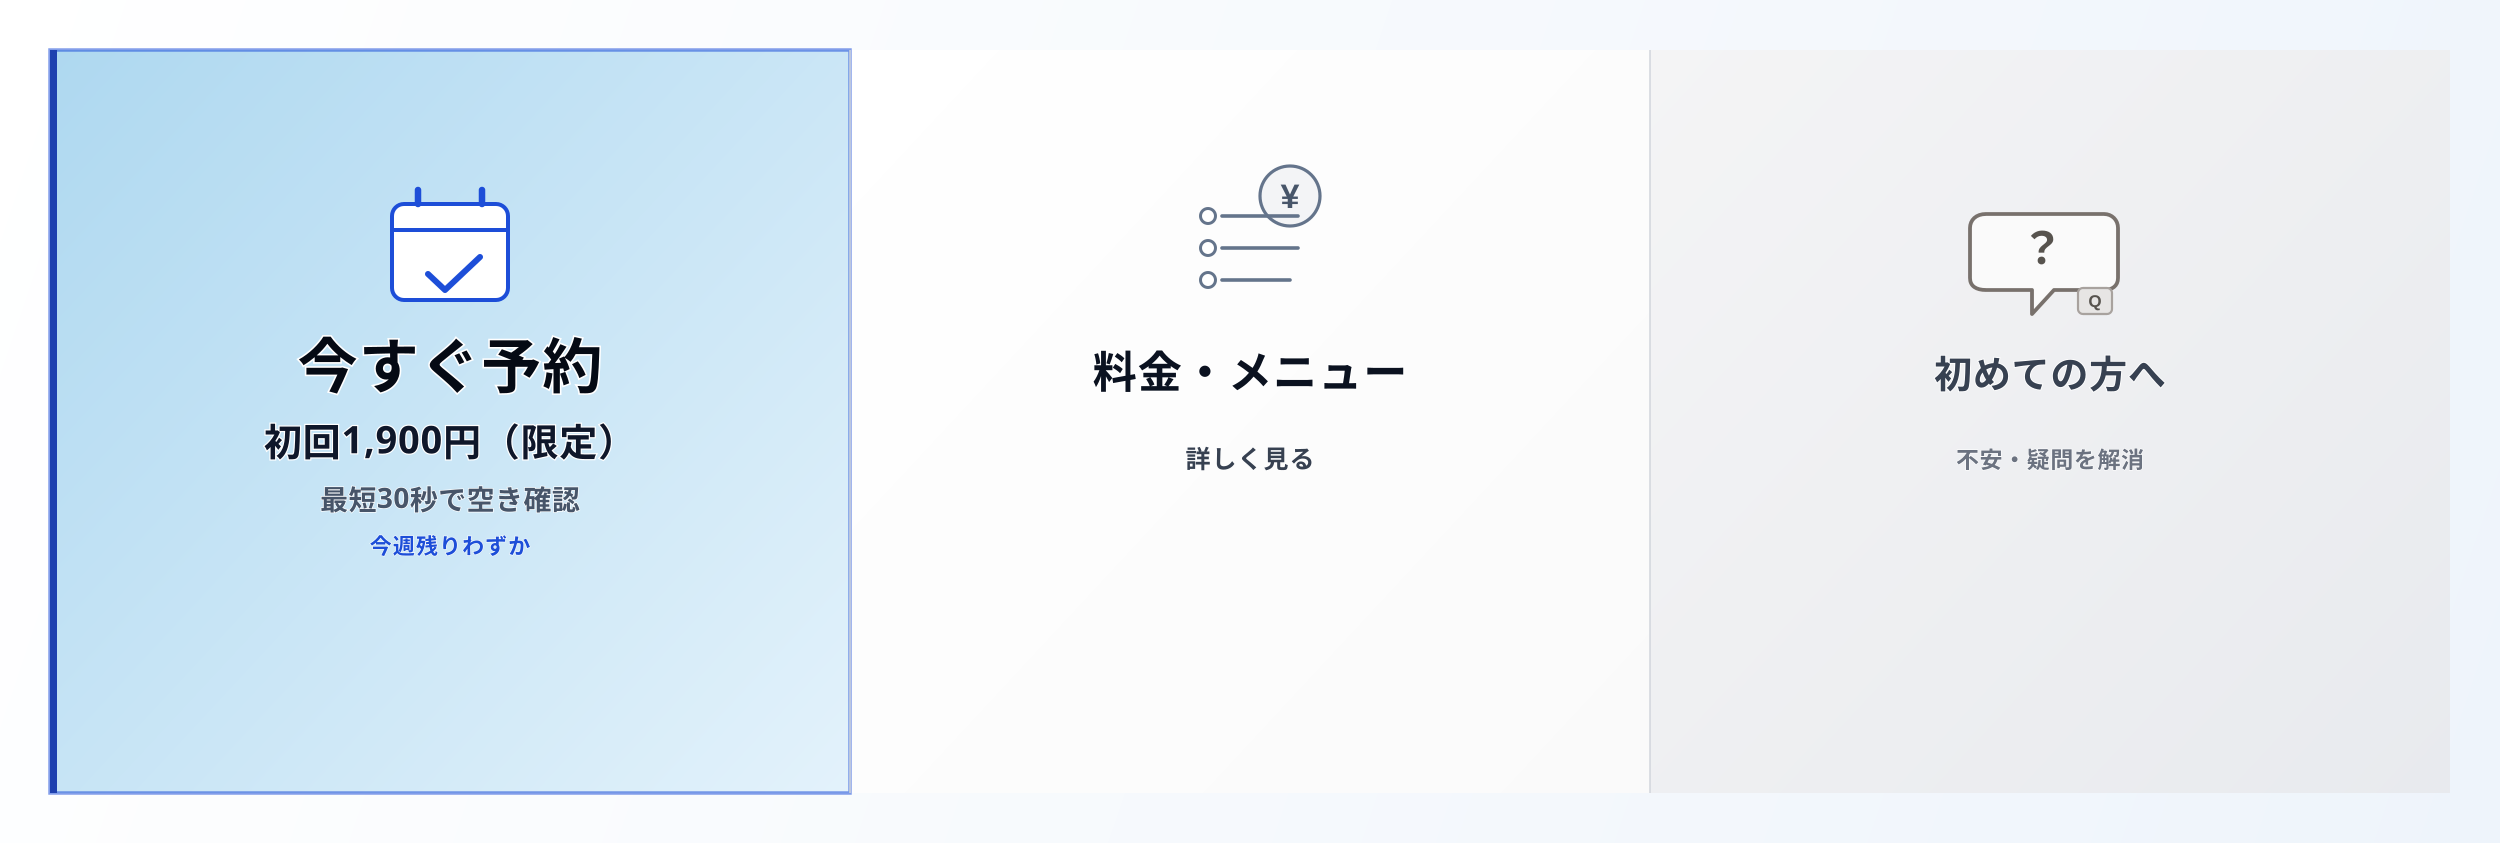
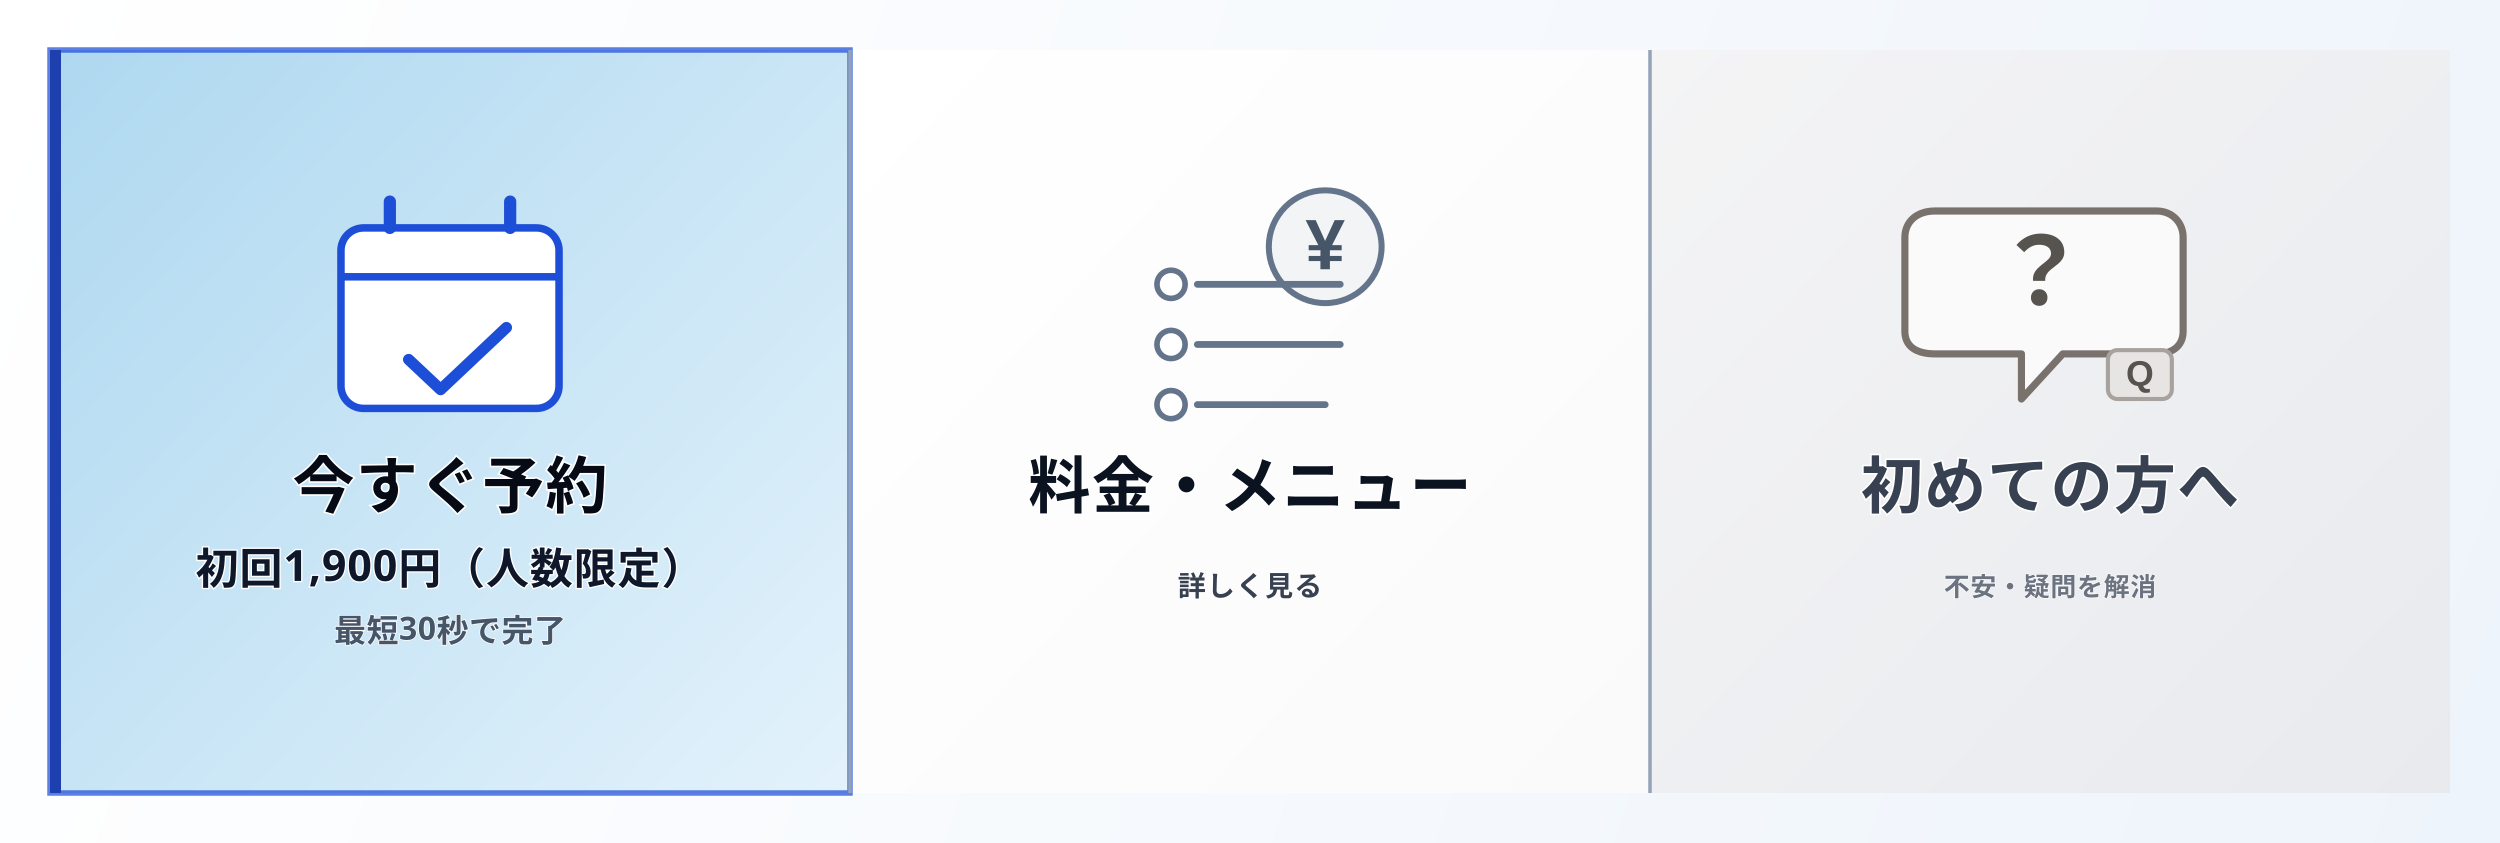
<svg xmlns="http://www.w3.org/2000/svg" width="2500" height="843" viewBox="0 0 2500 843" fill="none">
  <defs>
    <linearGradient id="canvas-bg" x1="0" y1="0" x2="2500" y2="843" gradientUnits="userSpaceOnUse">
      <stop stop-color="#ffffff" />
      <stop offset="1" stop-color="#eef4fb" />
    </linearGradient>
    <linearGradient id="col1-bg" x1="50" y1="50" x2="850" y2="793" gradientUnits="userSpaceOnUse">
      <stop stop-color="#aed8f0" />
      <stop offset="1" stop-color="#e3f2fb" />
    </linearGradient>
    <linearGradient id="col2-bg" x1="850" y1="50" x2="1650" y2="793" gradientUnits="userSpaceOnUse">
      <stop stop-color="#ffffff" />
      <stop offset="1" stop-color="#fafafa" />
    </linearGradient>
    <linearGradient id="col3-bg" x1="1650" y1="50" x2="2450" y2="793" gradientUnits="userSpaceOnUse">
      <stop stop-color="#f4f4f5" />
      <stop offset="1" stop-color="#e8eaee" />
    </linearGradient>
  </defs>
  <rect width="2500" height="843" fill="url(#canvas-bg)" />
  <rect x="50" y="50" width="800" height="743" fill="url(#col1-bg)" />
  <rect x="850" y="50" width="800" height="743" fill="url(#col2-bg)" />
  <rect x="1650" y="50" width="800" height="743" fill="url(#col3-bg)" />
-   <rect x="50" y="50" width="800" height="743" fill="none" stroke="#1d4ed8" stroke-width="3.5" opacity="0.55" />
-   <rect x="50" y="50" width="7" height="743" fill="#1e40af" />
-   <line x1="850" y1="50" x2="850" y2="793" stroke="#d1d5db" stroke-width="1.5" />
-   <line x1="1650" y1="50" x2="1650" y2="793" stroke="#d1d5db" stroke-width="1.5" />
-   <g transform="translate(450 242)" aria-hidden="true">
-     <rect x="-58" y="-38" width="116" height="96" rx="12" fill="#ffffff" stroke="#1d4ed8" stroke-width="4" />
-     <line x1="-58" y1="-12" x2="58" y2="-12" stroke="#1d4ed8" stroke-width="4" />
-     <line x1="-32" y1="-52" x2="-32" y2="-38" stroke="#1d4ed8" stroke-width="6.5" stroke-linecap="round" />
-     <line x1="32" y1="-52" x2="32" y2="-38" stroke="#1d4ed8" stroke-width="6.5" stroke-linecap="round" />
-     <path d="M -22 32 L -5 48 L 30 15" stroke="#1d4ed8" stroke-width="6" stroke-linecap="round" stroke-linejoin="round" fill="none" />
+   <rect x="50" y="50" width="800" height="743" fill="none" stroke="#1d4ed8" stroke-width="5.5" opacity="0.72" />
+   <rect x="50" y="50" width="11" height="743" fill="#1e40af" />
+   <line x1="850" y1="50" x2="850" y2="793" stroke="#94a3b8" stroke-width="3.5" />
+   <line x1="1650" y1="50" x2="1650" y2="793" stroke="#94a3b8" stroke-width="3.5" />
+   <g transform="translate(450 302)" aria-hidden="true">
+     <g transform="translate(0 3) scale(1.88) translate(0 -3)">
+       <rect x="-58" y="-38" width="116" height="96" rx="12" fill="#ffffff" stroke="#1d4ed8" stroke-width="4" />
+       <line x1="-58" y1="-12" x2="58" y2="-12" stroke="#1d4ed8" stroke-width="4" />
+       <line x1="-32" y1="-52" x2="-32" y2="-38" stroke="#1d4ed8" stroke-width="6.5" stroke-linecap="round" />
+       <line x1="32" y1="-52" x2="32" y2="-38" stroke="#1d4ed8" stroke-width="6.5" stroke-linecap="round" />
+       <path d="M -22 32 L -5 48 L 30 15" stroke="#1d4ed8" stroke-width="6" stroke-linecap="round" stroke-linejoin="round" fill="none" />
+     </g>
  </g>
-   <g transform="translate(1250 242)" aria-hidden="true">
-     <circle cx="40" cy="-46" r="30" fill="#f3f4f6" stroke="#64748b" stroke-width="3.2" />
-     <text x="40" y="-34" text-anchor="middle" font-family="SF Pro Display, Helvetica Neue, Arial, sans-serif" font-size="34" font-weight="800" fill="#475569">¥</text>
-     <circle cx="-42" cy="-26" r="7.5" stroke="#64748b" stroke-width="3" fill="#ffffff" />
-     <line x1="-28" y1="-26" x2="48" y2="-26" stroke="#64748b" stroke-width="3.6" stroke-linecap="round" />
-     <circle cx="-42" cy="6" r="7.5" stroke="#64748b" stroke-width="3" fill="#ffffff" />
-     <line x1="-28" y1="6" x2="48" y2="6" stroke="#64748b" stroke-width="3.6" stroke-linecap="round" />
-     <circle cx="-42" cy="38" r="7.5" stroke="#64748b" stroke-width="3" fill="#ffffff" />
-     <line x1="-28" y1="38" x2="40" y2="38" stroke="#64748b" stroke-width="3.6" stroke-linecap="round" />
+   <g transform="translate(1250 320)" aria-hidden="true">
+     <g transform="translate(0 -15) scale(1.88) translate(0 15)">
+       <circle cx="40" cy="-46" r="30" fill="#f3f4f6" stroke="#64748b" stroke-width="3.2" />
+       <text x="40" y="-34" text-anchor="middle" font-family="SF Pro Display, Helvetica Neue, Arial, sans-serif" font-size="38" font-weight="800" fill="#475569">¥</text>
+       <circle cx="-42" cy="-26" r="7.5" stroke="#64748b" stroke-width="3" fill="#ffffff" />
+       <line x1="-28" y1="-26" x2="48" y2="-26" stroke="#64748b" stroke-width="3.6" stroke-linecap="round" />
+       <circle cx="-42" cy="6" r="7.5" stroke="#64748b" stroke-width="3" fill="#ffffff" />
+       <line x1="-28" y1="6" x2="48" y2="6" stroke="#64748b" stroke-width="3.6" stroke-linecap="round" />
+       <circle cx="-42" cy="38" r="7.5" stroke="#64748b" stroke-width="3" fill="#ffffff" />
+       <line x1="-28" y1="38" x2="40" y2="38" stroke="#64748b" stroke-width="3.6" stroke-linecap="round" />
+     </g>
  </g>
-   <g transform="translate(2050 242)" aria-hidden="true">
-     <path d="M -64 -28 H 54 C 62 -28 68 -22 68 -14 V 36 C 68 44 62 48 54 48 H 4 L -18 72 L -18 48 H -64 C -74 48 -80 44 -80 36 V -14 C -80 -22 -74 -28 -64 -28 Z" fill="#fafafa" stroke="#78716c" stroke-width="3.8" stroke-linejoin="round" />
-     <text x="-8" y="22" text-anchor="middle" font-family="'Noto Sans JP', sans-serif" font-size="44" font-weight="900" fill="#57534e">？</text>
-     <rect x="28" y="46" width="34" height="26" rx="5" fill="#e7e5e4" stroke="#a8a29e" stroke-width="2.2" />
-     <text x="45" y="65" text-anchor="middle" font-family="SF Pro Display, Helvetica Neue, Arial, sans-serif" font-size="17" font-weight="800" fill="#57534e">Q</text>
+   <g transform="translate(2050 283)" aria-hidden="true">
+     <g transform="translate(-6 22) scale(1.88) translate(6 -22)">
+       <path d="M -64 -28 H 54 C 62 -28 68 -22 68 -14 V 36 C 68 44 62 48 54 48 H 4 L -18 72 L -18 48 H -64 C -74 48 -80 44 -80 36 V -14 C -80 -22 -74 -28 -64 -28 Z" fill="#fafafa" stroke="#78716c" stroke-width="3.8" stroke-linejoin="round" />
+       <text x="-8" y="22" text-anchor="middle" font-family="'Noto Sans JP', sans-serif" font-size="50" font-weight="900" fill="#57534e">？</text>
+       <rect x="28" y="46" width="34" height="26" rx="5" fill="#e7e5e4" stroke="#a8a29e" stroke-width="2.2" />
+       <text x="45" y="65" text-anchor="middle" font-family="SF Pro Display, Helvetica Neue, Arial, sans-serif" font-size="19" font-weight="800" fill="#57534e">Q</text>
+     </g>
  </g>
-   <text x="450" y="388" text-anchor="middle" font-family="'Hiragino Sans','Hiragino Kaku Gothic ProN','Noto Sans JP',sans-serif" font-size="60" font-weight="800" fill="#050a14" stroke="#ffffff" stroke-width="3.2" paint-order="stroke fill" letter-spacing="0.02em">今すぐ予約</text>
-   <text x="450" y="456" text-anchor="middle" font-family="'Hiragino Sans','Hiragino Kaku Gothic ProN','Noto Sans JP',sans-serif" font-size="38" font-weight="800" fill="#0f172a" stroke="#ffffff" stroke-width="2.4" paint-order="stroke fill" letter-spacing="0.02em">初回1,900円（限定）</text>
-   <text x="450" y="510" text-anchor="middle" font-family="'Hiragino Sans','Hiragino Kaku Gothic ProN','Noto Sans JP',sans-serif" font-size="28" font-weight="700" fill="#475569" stroke="#ffffff" stroke-width="1.35" paint-order="stroke fill" letter-spacing="0.015em">最短30秒で空き確認</text>
-   <text x="450" y="554" text-anchor="middle" font-family="'Hiragino Sans','Hiragino Kaku Gothic ProN','Noto Sans JP',sans-serif" font-size="22" font-weight="800" fill="#1d4ed8" stroke="#ffffff" stroke-width="1.05" paint-order="stroke fill" letter-spacing="0.05em">今週残りわずか</text>
-   <text x="1250" y="388" text-anchor="middle" font-family="'Hiragino Sans','Hiragino Kaku Gothic ProN','Noto Sans JP',sans-serif" font-size="44" font-weight="800" fill="#0b1220" stroke="#ffffff" stroke-width="2.2" paint-order="stroke fill" letter-spacing="0.025em">料金・メニュー</text>
-   <text x="1250" y="468" text-anchor="middle" font-family="'Hiragino Sans','Hiragino Kaku Gothic ProN','Noto Sans JP',sans-serif" font-size="25" font-weight="700" fill="#374151" stroke="#ffffff" stroke-width="1.25" paint-order="stroke fill" letter-spacing="0.04em">詳しく見る</text>
-   <text x="2050" y="388" text-anchor="middle" font-family="'Hiragino Sans','Hiragino Kaku Gothic ProN','Noto Sans JP',sans-serif" font-size="38" font-weight="800" fill="#374151" stroke="#ffffff" stroke-width="1.8" paint-order="stroke fill" letter-spacing="0.02em">初めての方へ</text>
-   <text x="2050" y="468" text-anchor="middle" font-family="'Hiragino Sans','Hiragino Kaku Gothic ProN','Noto Sans JP',sans-serif" font-size="23" font-weight="700" fill="#6b7280" stroke="#ffffff" stroke-width="1.1" paint-order="stroke fill" letter-spacing="0.025em">不安・疑問を解消</text>
+   <text x="450" y="508" text-anchor="middle" font-family="'Hiragino Sans','Hiragino Kaku Gothic ProN','Noto Sans JP',sans-serif" font-size="62" font-weight="800" fill="#050a14" stroke="#ffffff" stroke-width="3.2" paint-order="stroke fill" letter-spacing="0.02em">今すぐ予約</text>
+   <text x="450" y="584" text-anchor="middle" font-family="'Hiragino Sans','Hiragino Kaku Gothic ProN','Noto Sans JP',sans-serif" font-size="43" font-weight="800" fill="#0f172a" stroke="#ffffff" stroke-width="2.7" paint-order="stroke fill" letter-spacing="0.02em">初回1,900円（人数限定）</text>
+   <text x="450" y="642" text-anchor="middle" font-family="'Hiragino Sans','Hiragino Kaku Gothic ProN','Noto Sans JP',sans-serif" font-size="32" font-weight="700" fill="#475569" stroke="#ffffff" stroke-width="1.5" paint-order="stroke fill" letter-spacing="0.015em">最短30秒で完了</text>
+   <text x="1250" y="508" text-anchor="middle" font-family="'Hiragino Sans','Hiragino Kaku Gothic ProN','Noto Sans JP',sans-serif" font-size="62" font-weight="800" fill="#0b1220" stroke="#ffffff" stroke-width="3.2" paint-order="stroke fill" letter-spacing="0.025em">料金・メニュー</text>
+   <text x="1250" y="596" text-anchor="middle" font-family="'Hiragino Sans','Hiragino Kaku Gothic ProN','Noto Sans JP',sans-serif" font-size="28" font-weight="700" fill="#374151" stroke="#ffffff" stroke-width="1.4" paint-order="stroke fill" letter-spacing="0.04em">詳しく見る</text>
+   <text x="2050" y="508" text-anchor="middle" font-family="'Hiragino Sans','Hiragino Kaku Gothic ProN','Noto Sans JP',sans-serif" font-size="62" font-weight="800" fill="#374151" stroke="#ffffff" stroke-width="3.2" paint-order="stroke fill" letter-spacing="0.02em">初めての方へ</text>
+   <text x="2050" y="596" text-anchor="middle" font-family="'Hiragino Sans','Hiragino Kaku Gothic ProN','Noto Sans JP',sans-serif" font-size="26" font-weight="700" fill="#6b7280" stroke="#ffffff" stroke-width="1.25" paint-order="stroke fill" letter-spacing="0.025em">不安・疑問を解消</text>
</svg>
